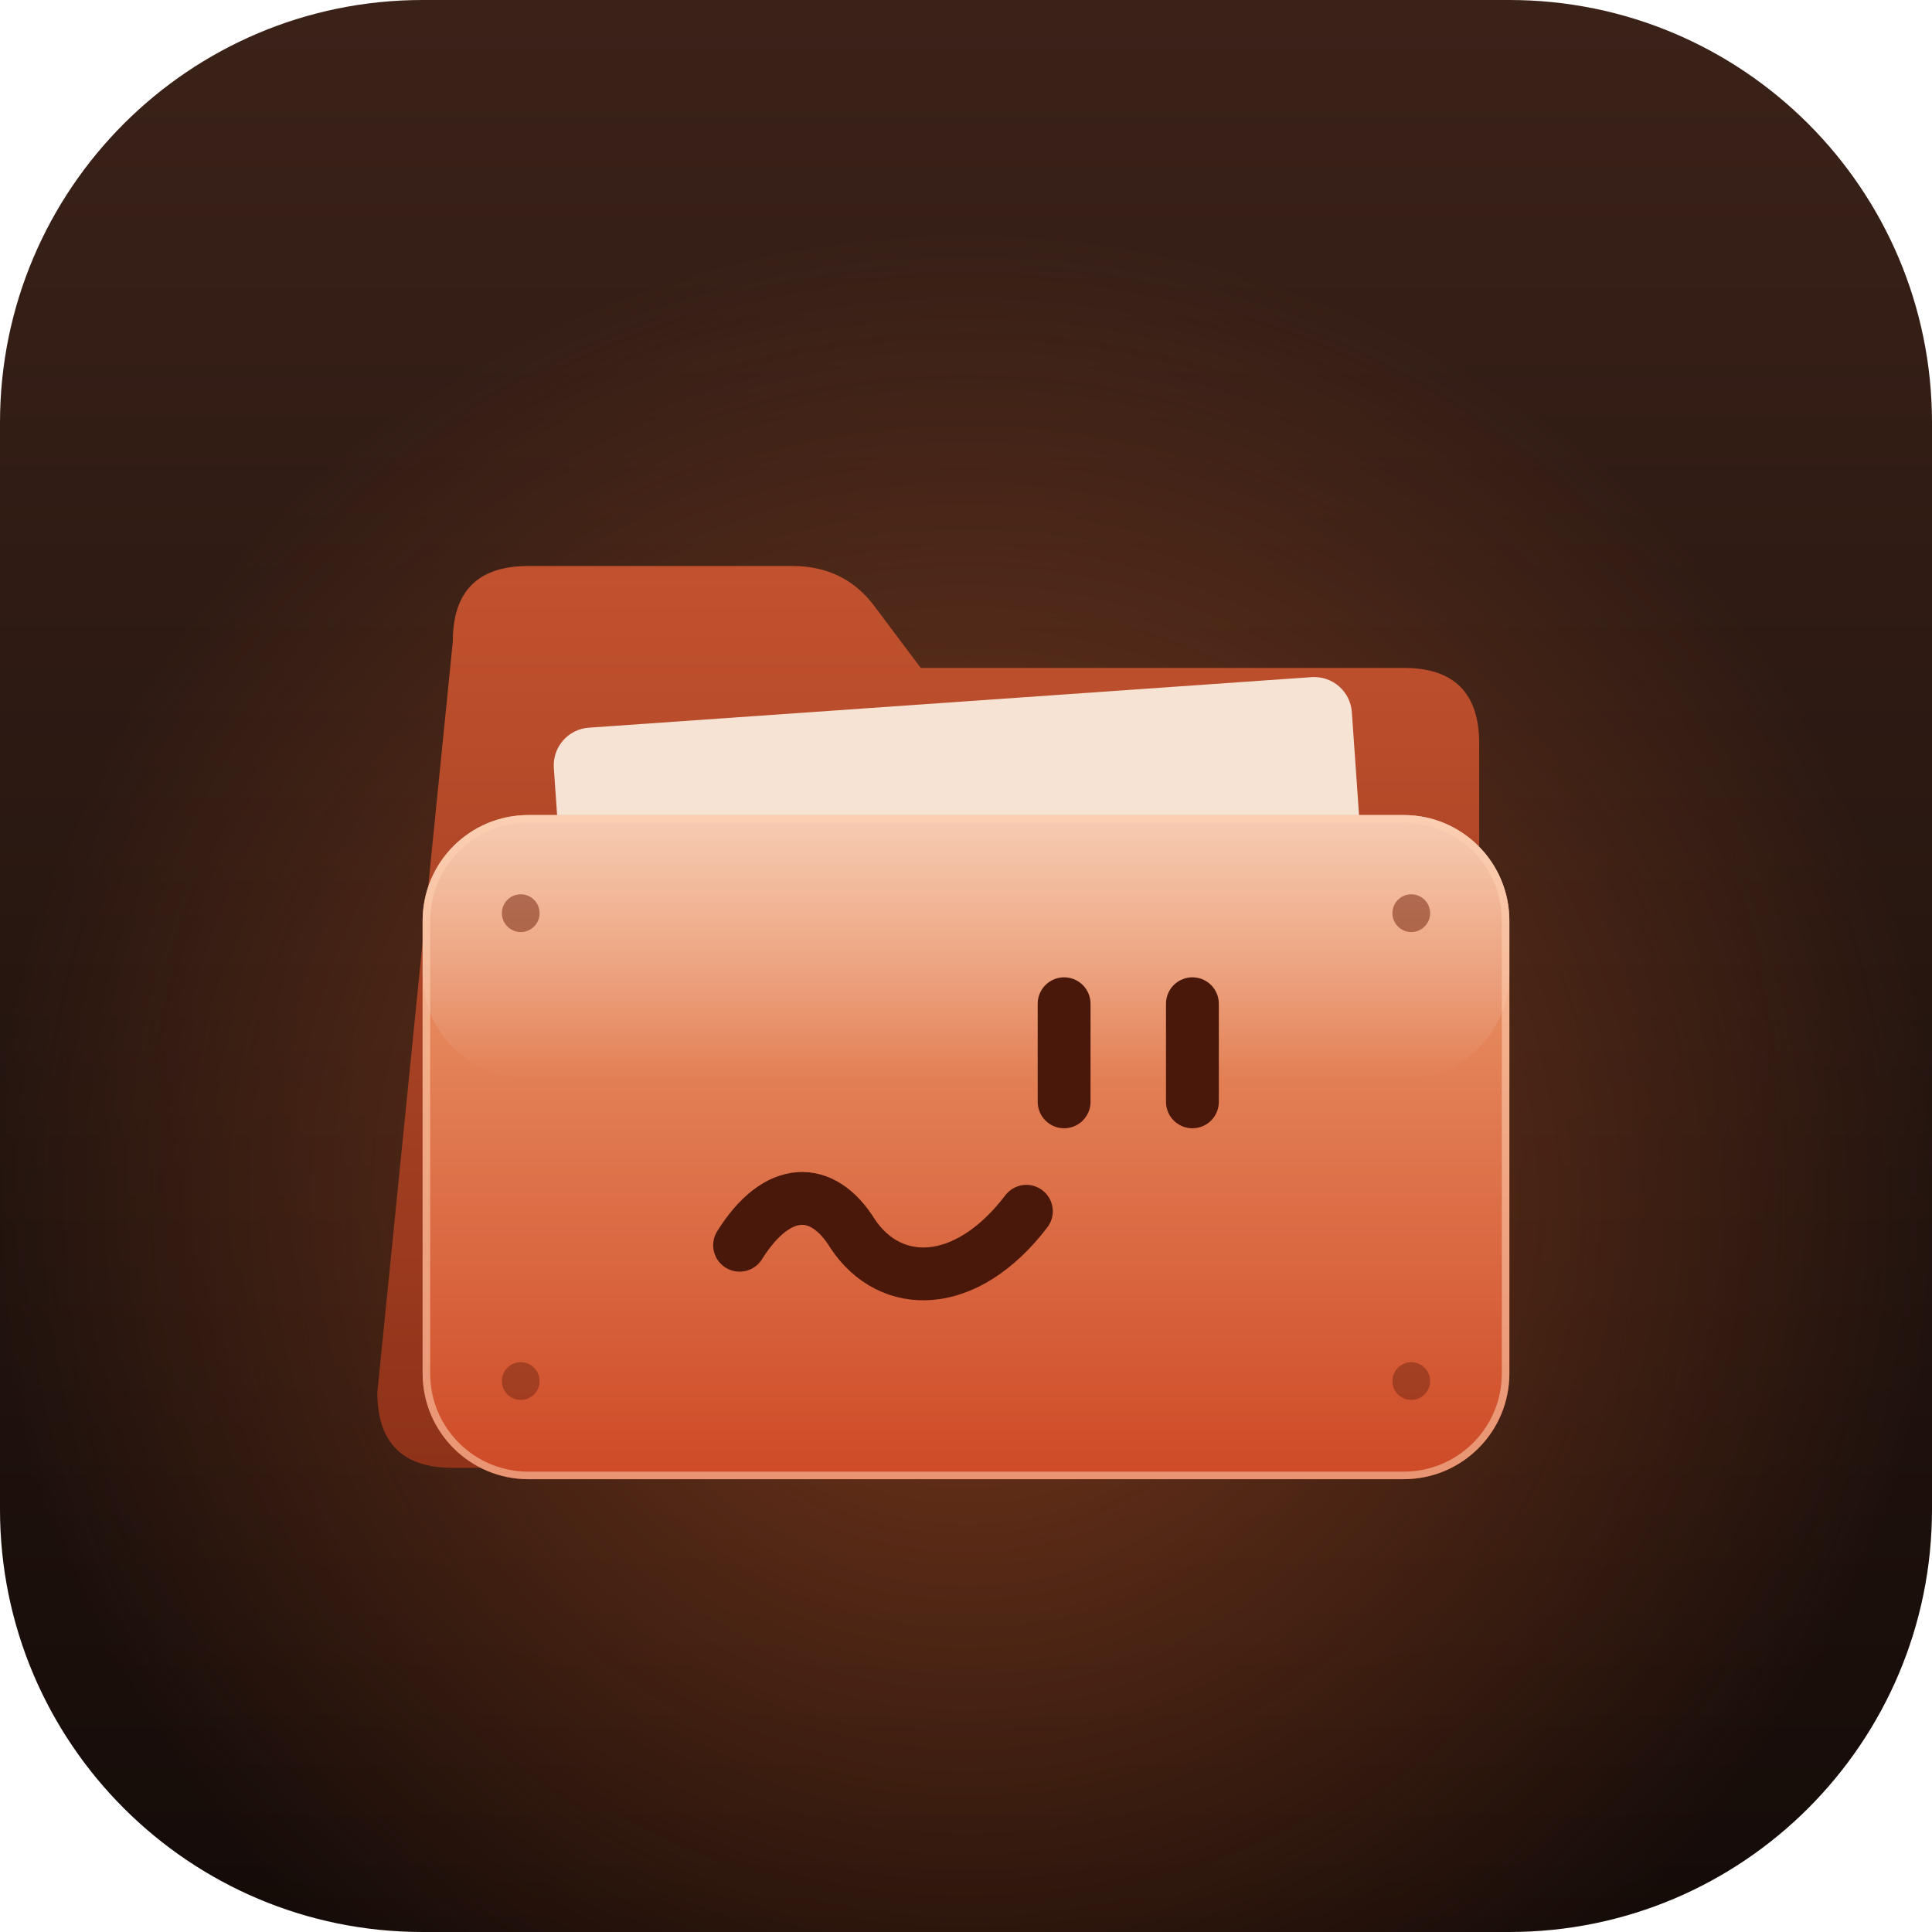
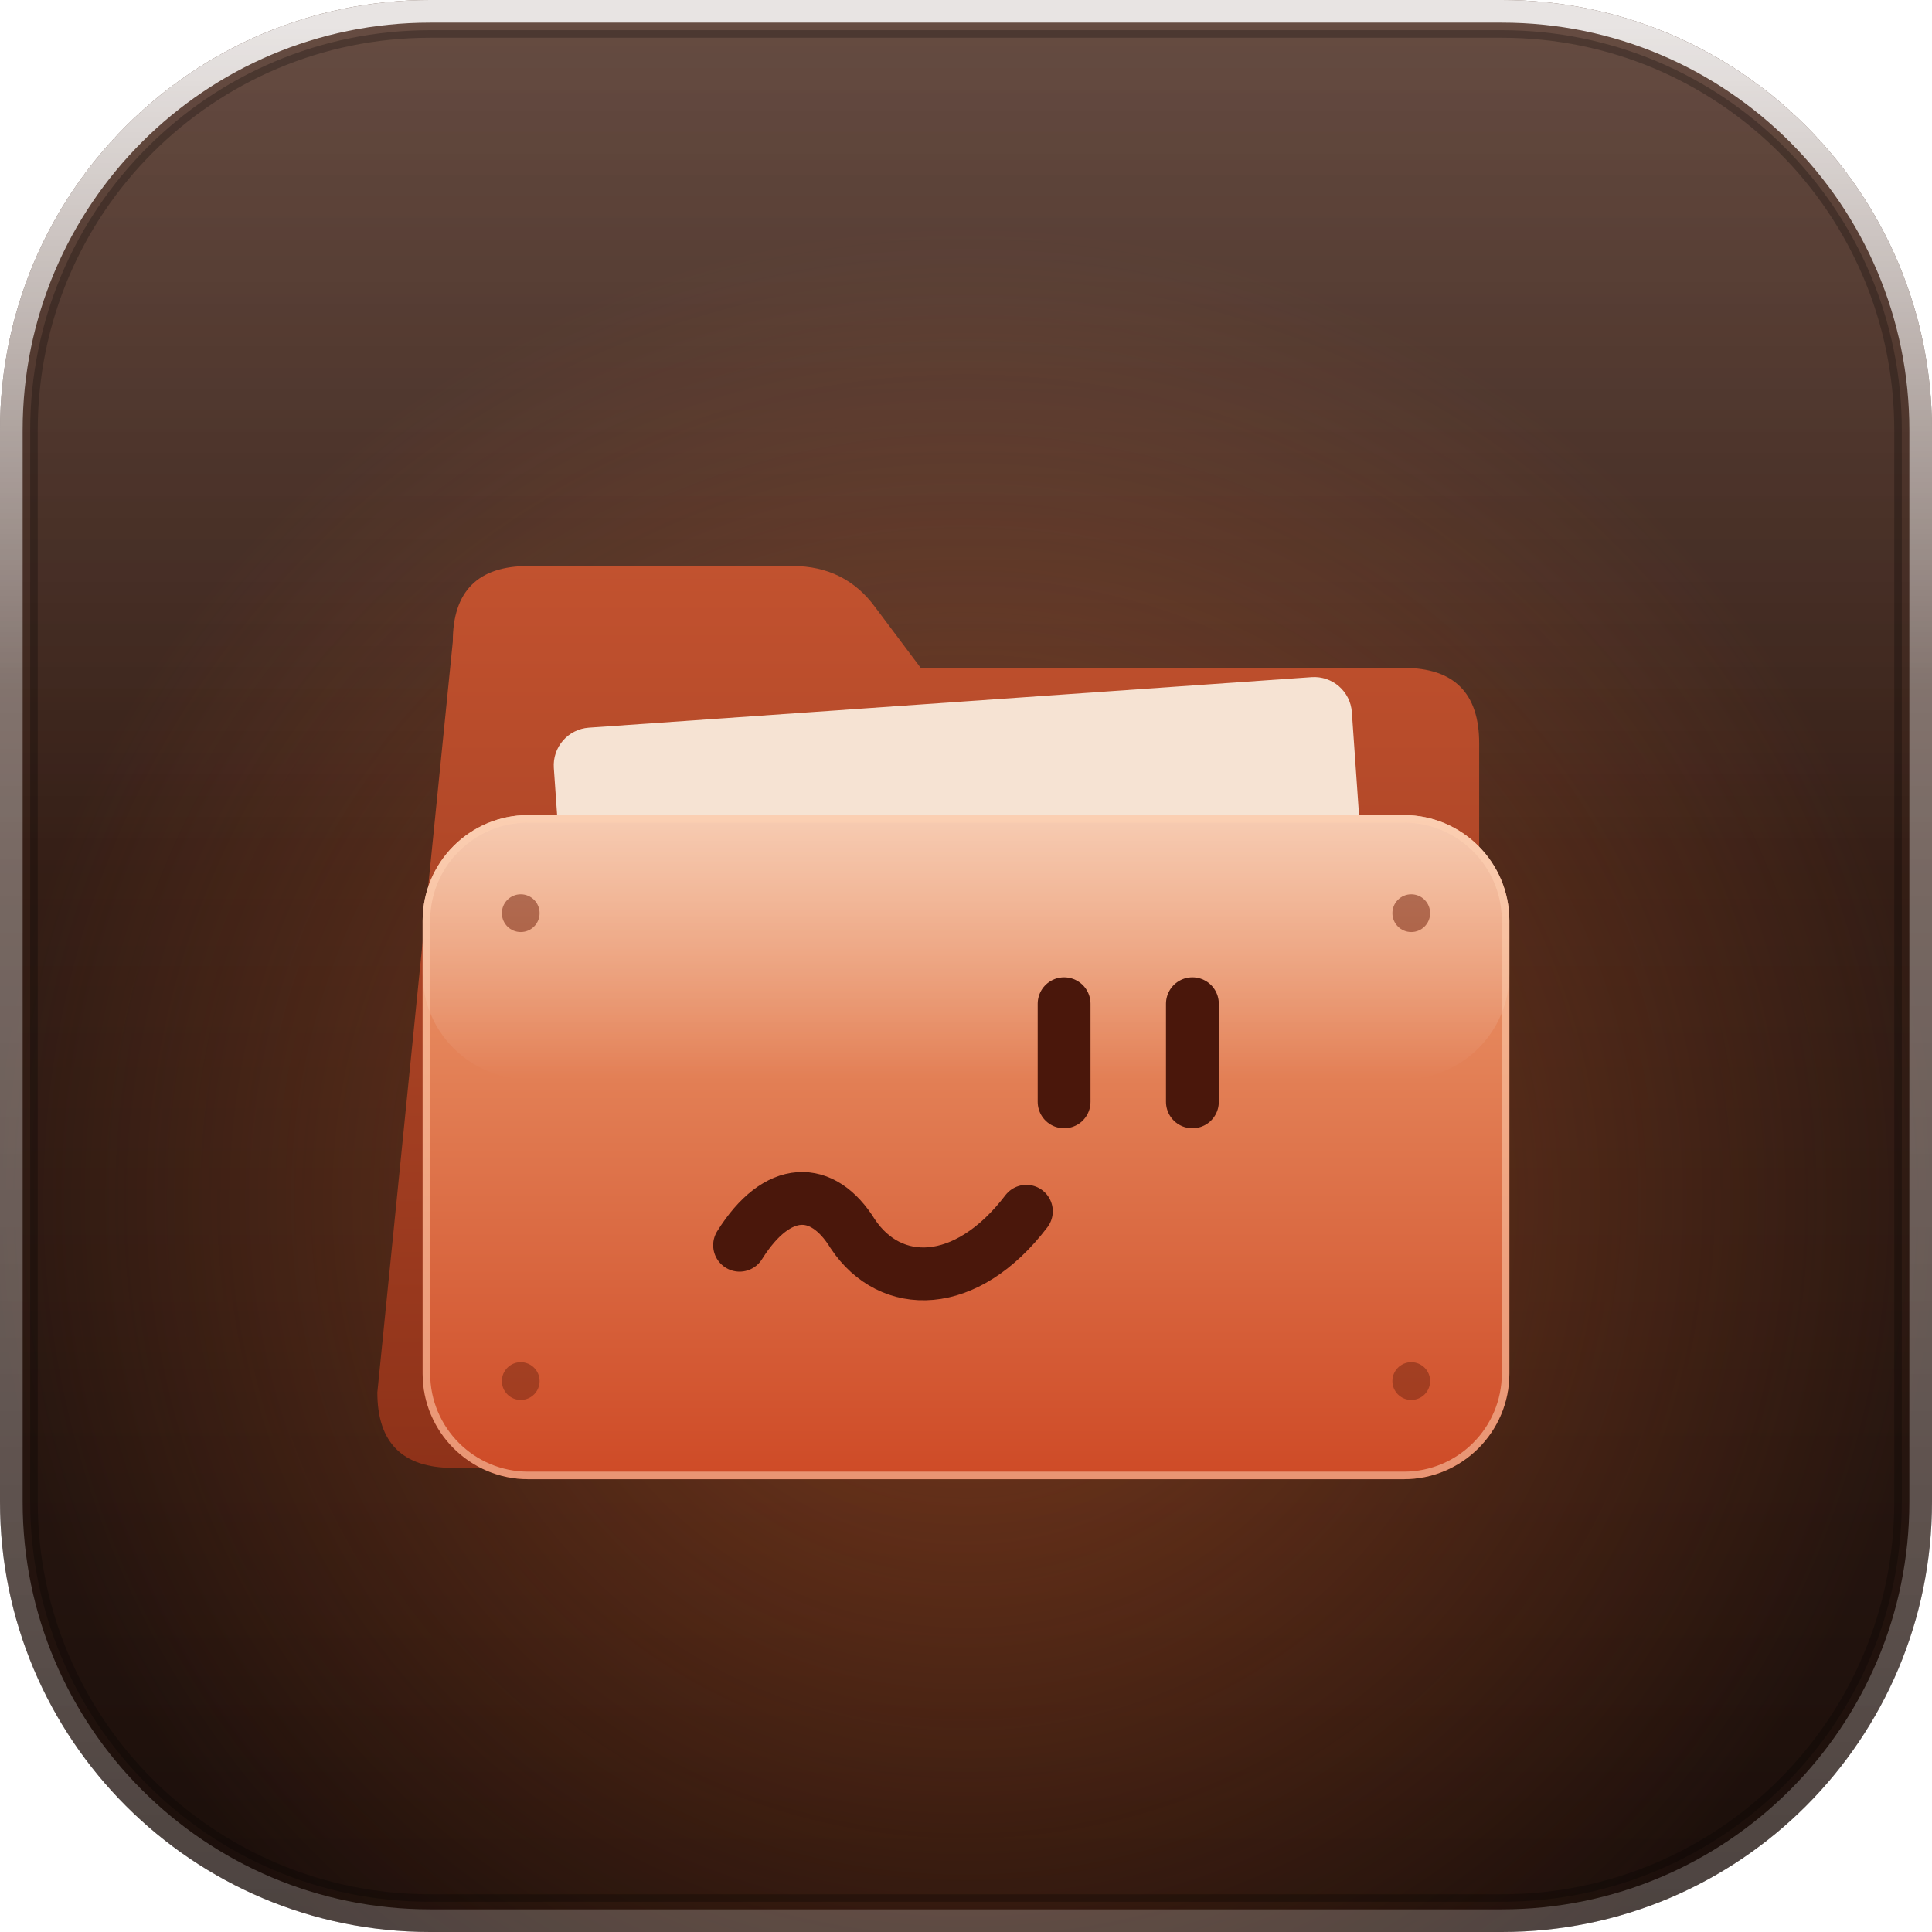
- <svg xmlns="http://www.w3.org/2000/svg" width="512" height="512" viewBox="0 0 512 512" role="img" aria-label="Copper folder app icon with a smiling face on a dark background">
+ <svg xmlns="http://www.w3.org/2000/svg" width="512" height="512" viewBox="0 0 512 512" role="img" aria-label="Hinder logo">
  <defs>
    <clipPath id="squircle">
-       <rect width="512" height="512" rx="112" />
+       <rect width="512" height="512" rx="114" />
    </clipPath>
    <linearGradient id="bg" x1="0" y1="0" x2="0" y2="1">
-       <stop offset="0" stop-color="#3B2219" />
-       <stop offset="1" stop-color="#140B08" />
+       <stop offset="0" stop-color="#4A2B1F" />
+       <stop offset="1" stop-color="#1A0E0A" />
    </linearGradient>
    <radialGradient id="glow" cx="0.5" cy="0.62" r="0.5">
      <stop offset="0" stop-color="#E8692F" stop-opacity="0.45" />
      <stop offset="1" stop-color="#E8692F" stop-opacity="0" />
    </radialGradient>
    <linearGradient id="back" x1="0" y1="0" x2="0" y2="1">
      <stop offset="0" stop-color="#C2522F" />
      <stop offset="1" stop-color="#8E3219" />
    </linearGradient>
    <linearGradient id="front" x1="0" y1="0" x2="0" y2="1">
      <stop offset="0" stop-color="#F0A274" />
      <stop offset="1" stop-color="#CE4A26" />
    </linearGradient>
    <linearGradient id="shine" x1="0" y1="0" x2="0" y2="1">
      <stop offset="0" stop-color="#FFFFFF" stop-opacity="0.45" />
      <stop offset="1" stop-color="#FFFFFF" stop-opacity="0" />
    </linearGradient>
+     <linearGradient id="rim" x1="0" y1="0" x2="0" y2="1">
+       <stop offset="0" stop-color="#FFFFFF" stop-opacity="0.85" />
+       <stop offset="0.35" stop-color="#FFFFFF" stop-opacity="0.35" />
+       <stop offset="1" stop-color="#FFFFFF" stop-opacity="0.22" />
+     </linearGradient>
+     <linearGradient id="gloss" x1="0" y1="0" x2="0" y2="1">
+       <stop offset="0" stop-color="#FFFFFF" stop-opacity="0.16" />
+       <stop offset="1" stop-color="#FFFFFF" stop-opacity="0" />
+     </linearGradient>
  </defs>
  <g clip-path="url(#squircle)">
    <rect width="512" height="512" fill="url(#bg)" />
    <rect width="512" height="512" fill="url(#glow)" />
+     <rect width="512" height="230" fill="url(#gloss)" />
    <path d="M120 170 q0 -20 20 -20 h70 q14 0 22 11 l12 16 h128 q20 0 20 20 v172 q0 20 -20 20 h-252 q-20 0 -20 -20 z" fill="url(#back)" />
    <rect x="150" y="186" width="212" height="120" rx="10" fill="#F6E3D3" transform="rotate(-4 256 246)" />
    <rect x="112" y="216" width="288" height="176" rx="28" fill="url(#front)" />
    <rect x="112" y="216" width="288" height="70" rx="28" fill="url(#shine)" />
    <rect x="113" y="217" width="286" height="174" rx="27" fill="none" stroke="#FFD2B3" stroke-opacity="0.55" stroke-width="2" />
    <circle cx="138" cy="242" r="5" fill="#7A2A14" fill-opacity="0.55" />
    <circle cx="374" cy="242" r="5" fill="#7A2A14" fill-opacity="0.55" />
    <circle cx="138" cy="366" r="5" fill="#7A2A14" fill-opacity="0.55" />
    <circle cx="374" cy="366" r="5" fill="#7A2A14" fill-opacity="0.55" />
    <g stroke="#4A170B" stroke-width="14" stroke-linecap="round" fill="none">
      <line x1="282" y1="266" x2="282" y2="292" />
      <line x1="316" y1="266" x2="316" y2="292" />
      <path d="M196 330 c10 -16 22 -16 30 -3 c10 15 30 15 46 -6" />
    </g>
  </g>
+   <rect x="3" y="3" width="506" height="506" rx="111" fill="none" stroke="url(#rim)" stroke-width="6" />
+   <rect x="9" y="9" width="494" height="494" rx="105" fill="none" stroke="#000000" stroke-opacity="0.25" stroke-width="2" />
</svg>
